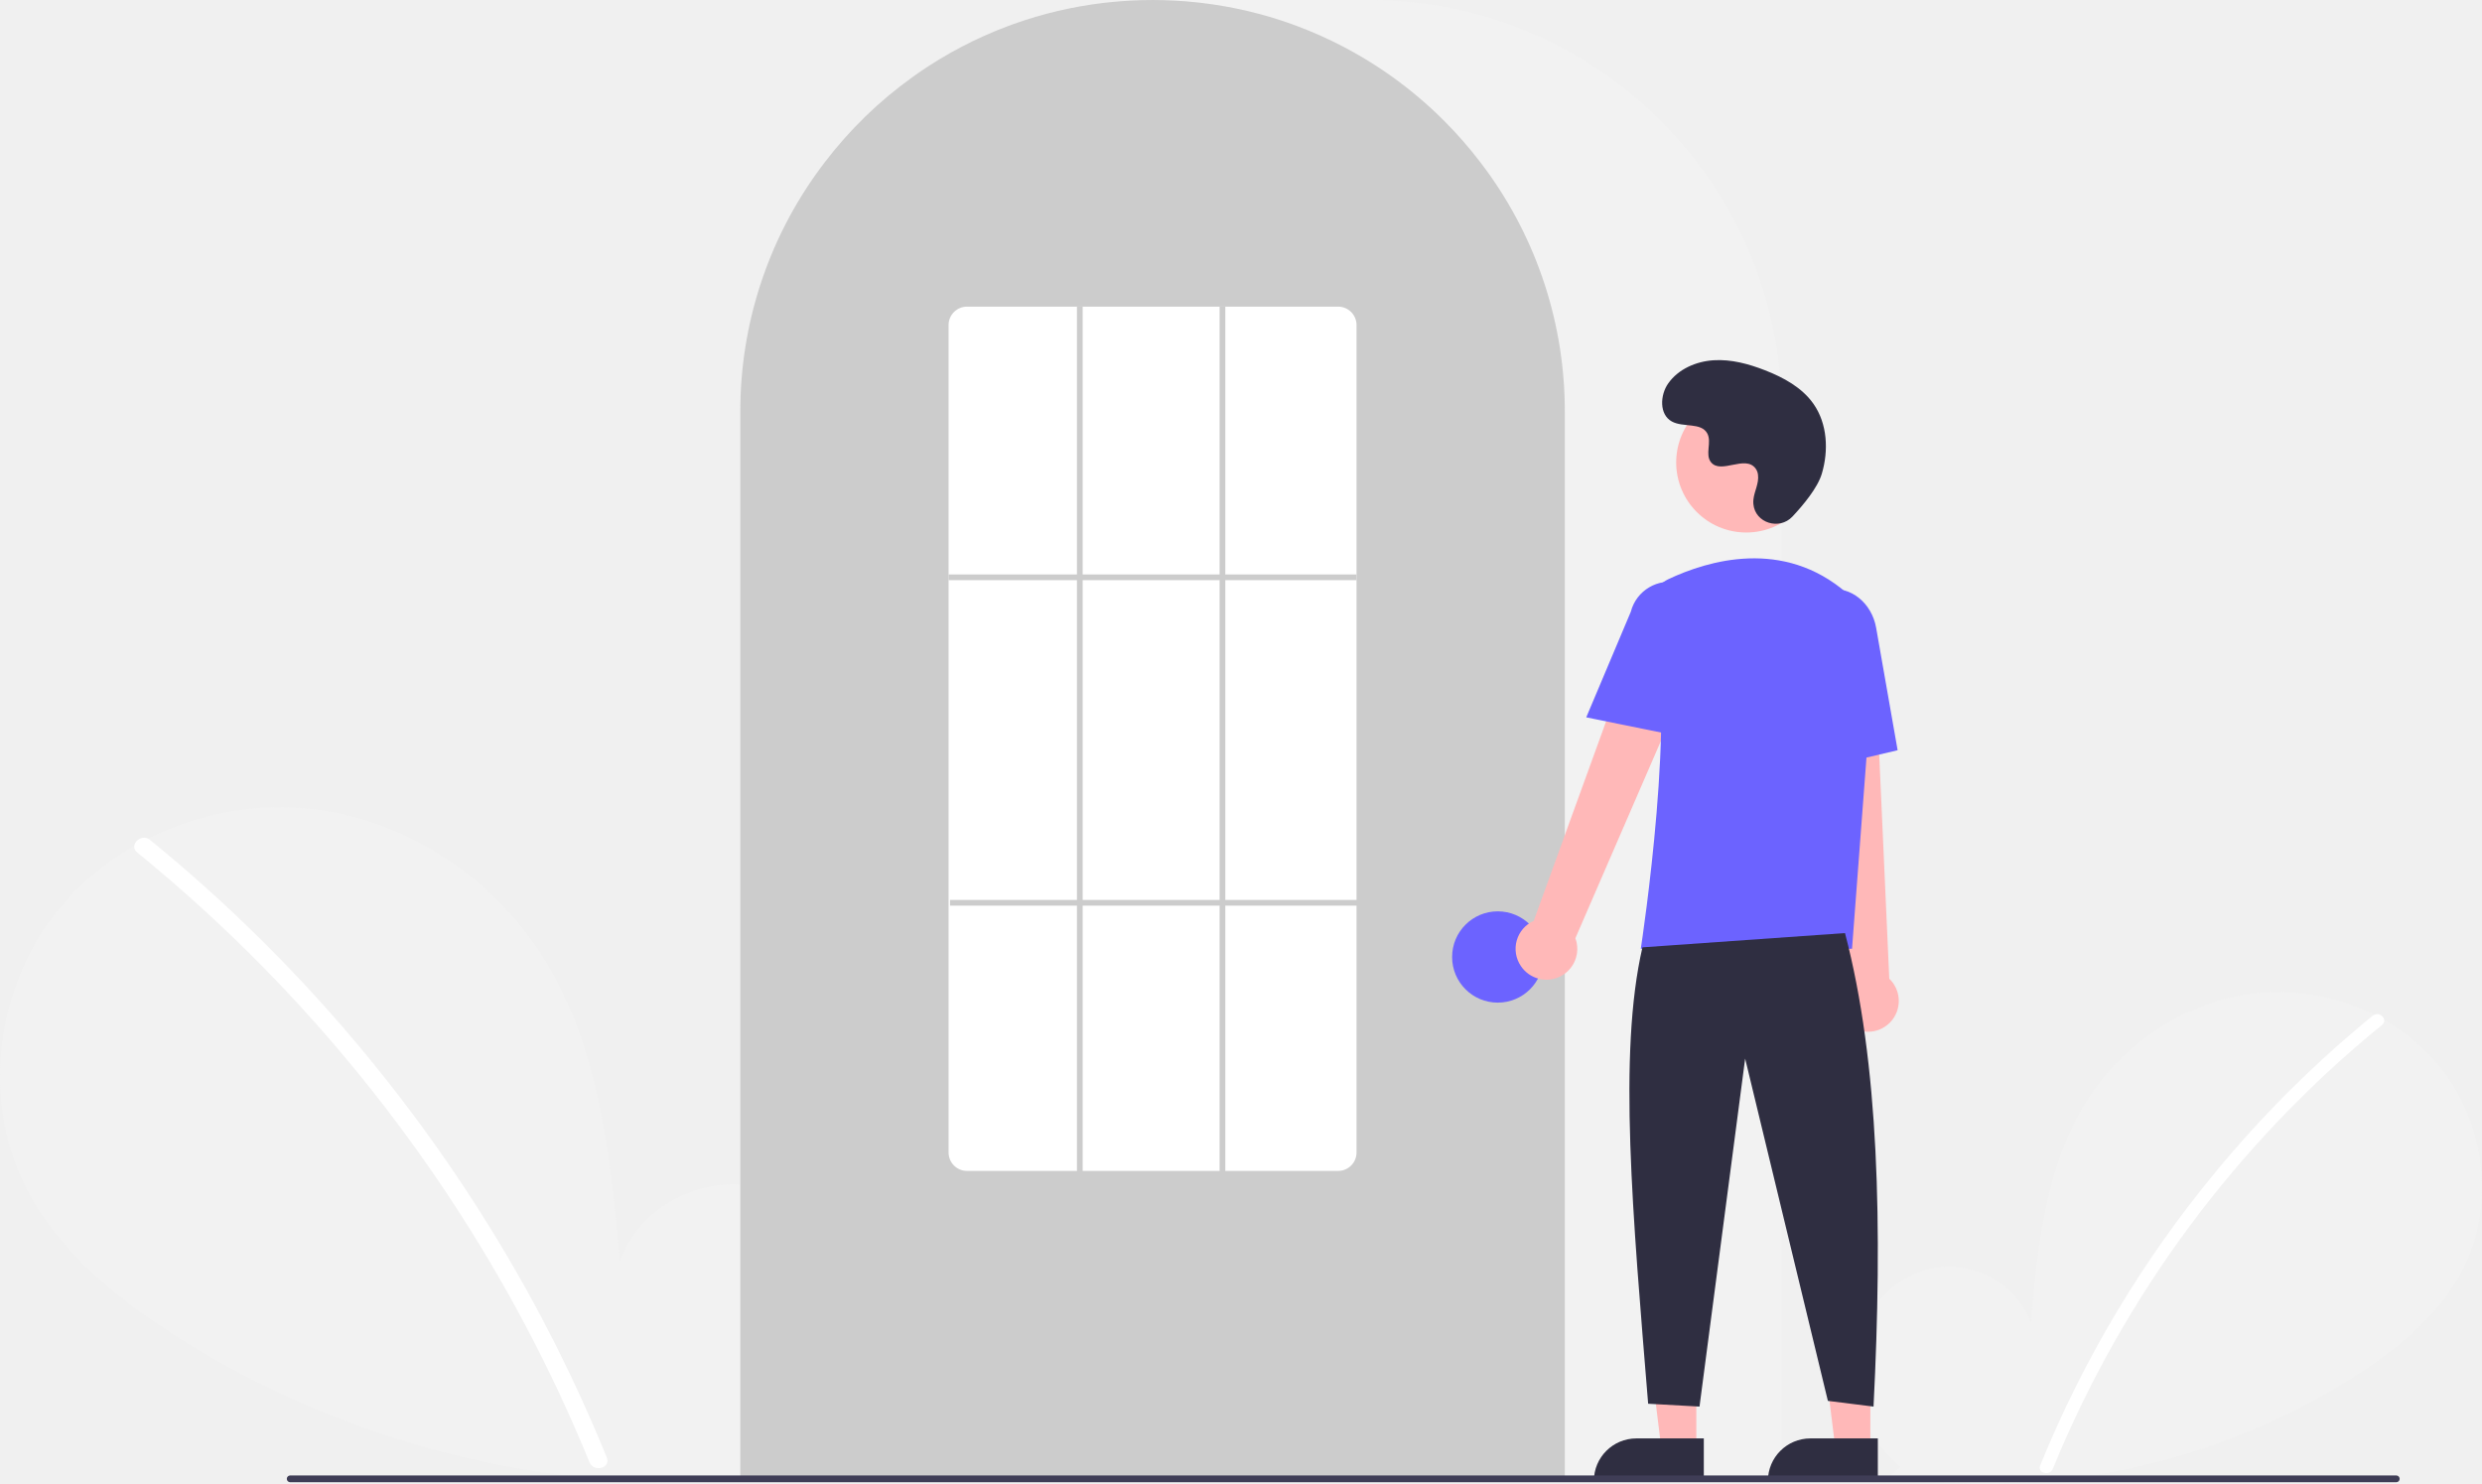
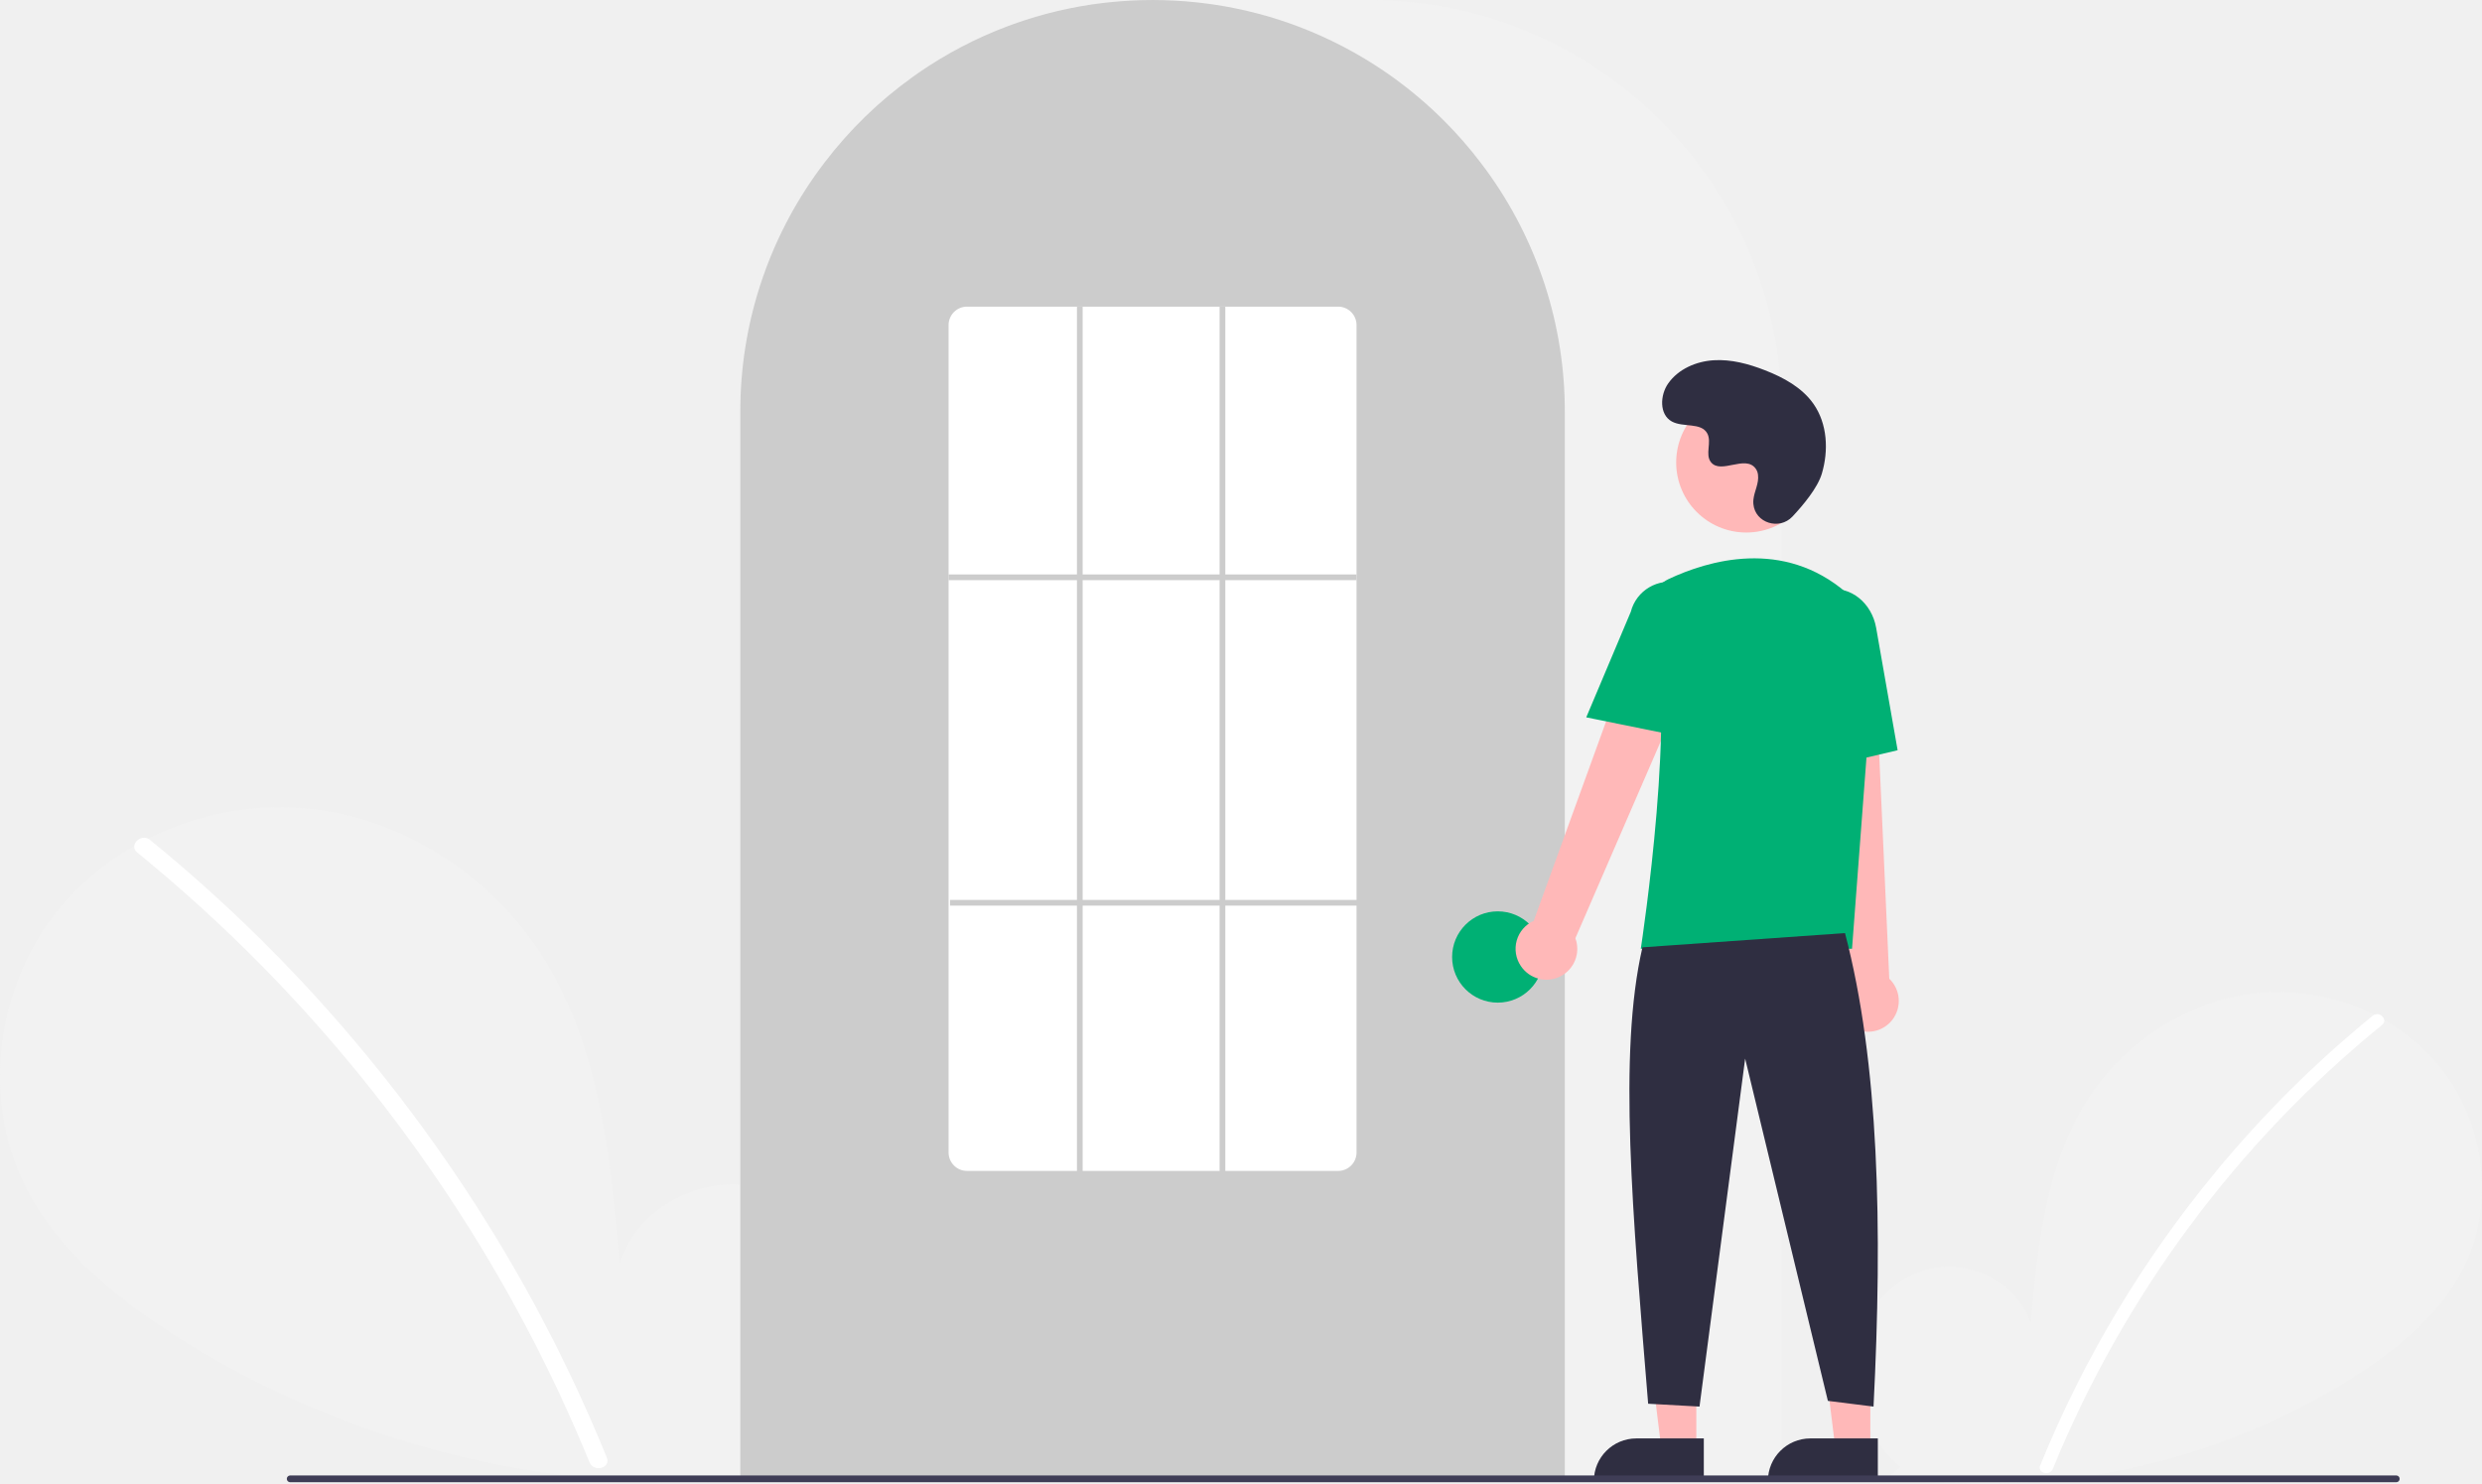
<svg xmlns="http://www.w3.org/2000/svg" width="870" height="520.139" viewBox="0 0 870 520.139" role="img" artist="Katerina Limpitsouni" source="https://undraw.co/">
-   <path d="M831.092,704.187c-11.138-9.412-17.904-24.28-16.13-38.754s12.764-27.78,27.018-30.854,30.504,5.435,34.834,19.359c2.383-26.846,5.129-54.818,19.402-77.68,12.924-20.701,35.309-35.514,59.569-38.164s49.803,7.359,64.933,26.507,18.835,46.985,8.238,68.969c-7.806,16.195-22.188,28.247-37.257,38.052a240.452,240.452,0,0,1-164.454,35.977Z" transform="translate(-165 -189.9307)" fill="#f2f2f2" data-darkreader-inline-fill="" style="--darkreader-inline-fill: #1f2223;" />
-   <path d="M996.728,546.01a393.414,393.414,0,0,0-54.826,54.442,394.561,394.561,0,0,0-61.752,103.194c-1.112,2.725,3.313,3.911,4.412,1.216A392.342,392.342,0,0,1,999.963,549.245c2.284-1.86-.97-5.08-3.236-3.236Z" transform="translate(-165 -189.9307)" fill="#fff" data-darkreader-inline-fill="" style="--darkreader-inline-fill: #181a1b;" />
-   <path d="M445.067,701.63c15.299-12.927,24.591-33.348,22.154-53.228s-17.531-38.156-37.11-42.377-41.897,7.464-47.844,26.59c-3.273-36.873-7.044-75.292-26.648-106.693-17.751-28.433-48.497-48.778-81.818-52.418s-68.404,10.107-89.185,36.407-25.869,64.535-11.315,94.729c10.722,22.243,30.475,38.797,51.172,52.264,66.03,42.965,147.939,60.884,225.877,49.415" transform="translate(-165 -189.9307)" fill="#f2f2f2" data-darkreader-inline-fill="" style="--darkreader-inline-fill: #1f2223;" />
-   <path d="M217.567,484.373a540.355,540.355,0,0,1,75.304,74.777A548.076,548.076,0,0,1,352.257,647.04a545.835,545.835,0,0,1,25.43,53.846c1.527,3.743-4.55,5.372-6.06,1.671a536.36,536.36,0,0,0-49.009-92.727A539.734,539.734,0,0,0,256.889,528.632a538.441,538.441,0,0,0-43.766-39.815c-3.138-2.555,1.332-6.978,4.444-4.444Z" transform="translate(-165 -189.9307)" fill="#fff" data-darkreader-inline-fill="" style="--darkreader-inline-fill: #181a1b;" />
-   <path d="M789.5,708.931h-365v-374.5c0-79.678,64.822-144.5,144.5-144.5h76c79.677,0,144.5,64.822,144.5,144.5Z" transform="translate(-165 -189.9307)" fill="#f2f2f2" data-darkreader-inline-fill="" style="--darkreader-inline-fill: #1f2223;" />
-   <path d="M713.5,708.931h-289v-374.5a143.382,143.382,0,0,1,27.596-84.944c.664-.905,1.326-1.798,2.009-2.681a144.466,144.466,0,0,1,30.754-29.851c.66-.48,1.322-.952,1.994-1.423a144.16,144.16,0,0,1,31.472-16.459c.661-.25,1.334-.501,2.007-.742a144.02,144.02,0,0,1,31.108-7.336c.658-.09,1.333-.16,2.008-.23a146.288,146.288,0,0,1,31.105,0c.673.07,1.349.141,2.014.231a143.995,143.995,0,0,1,31.1,7.335c.673.241,1.346.492,2.009.743a143.799,143.799,0,0,1,31.106,16.216c.672.461,1.344.933,2.006,1.405a145.987,145.987,0,0,1,18.384,15.564,144.305,144.305,0,0,1,12.724,14.551c.681.88,1.343,1.773,2.005,2.677A143.382,143.382,0,0,1,713.5,334.431Z" transform="translate(-165 -189.9307)" fill="#ccc" data-darkreader-inline-fill="" style="--darkreader-inline-fill: #35393b;" />
-   <circle cx="525" cy="335.5" r="16" fill="#6c63ff" data-darkreader-inline-fill="" style="--darkreader-inline-fill: currentColor;" />
-   <polygon points="594.599 507.783 582.339 507.783 576.506 460.495 594.601 460.496 594.599 507.783" fill="#ffb8b8" data-darkreader-inline-fill="" style="--darkreader-inline-fill: #ff9a9a;" />
-   <path d="M573.582,504.28h23.644a0,0,0,0,1,0,0v14.887a0,0,0,0,1,0,0H558.695a0,0,0,0,1,0,0v0a14.887,14.887,0,0,1,14.887-14.887Z" fill="#2f2e41" data-darkreader-inline-fill="" style="--darkreader-inline-fill: #c5c0b8;" />
-   <polygon points="655.599 507.783 643.339 507.783 637.506 460.495 655.601 460.496 655.599 507.783" fill="#ffb8b8" data-darkreader-inline-fill="" style="--darkreader-inline-fill: #ff9a9a;" />
-   <path d="M634.582,504.28h23.644a0,0,0,0,1,0,0v14.887a0,0,0,0,1,0,0H619.695a0,0,0,0,1,0,0v0a14.887,14.887,0,0,1,14.887-14.887Z" fill="#2f2e41" data-darkreader-inline-fill="" style="--darkreader-inline-fill: #c5c0b8;" />
-   <path d="M698.098,528.6a10.743,10.743,0,0,1,4.511-15.843l41.676-114.867L764.791,409.082,717.206,518.853a10.801,10.801,0,0,1-19.109,9.748Z" transform="translate(-165 -189.9307)" fill="#ffb8b8" data-darkreader-inline-fill="" style="--darkreader-inline-fill: #5e0000;" />
-   <path d="M814.336,550.184a10.743,10.743,0,0,1-2.893-16.217L798.533,412.458l23.338,1.066L827.236,533.045a10.801,10.801,0,0,1-12.9,17.139Z" transform="translate(-165 -189.9307)" fill="#ffb8b8" data-darkreader-inline-fill="" style="--darkreader-inline-fill: #5e0000;" />
-   <circle cx="612.106" cy="162.123" r="24.561" fill="#ffb8b8" data-darkreader-inline-fill="" style="--darkreader-inline-fill: #ff9a9a;" />
-   <path d="M814.18,522.549H740.133l.089-.576c.133-.861,13.197-86.439,3.562-114.436a11.813,11.813,0,0,1,6.069-14.584h0c13.772-6.485,40.208-14.471,62.52,4.909a28.234,28.234,0,0,1,9.459,23.396Z" transform="translate(-165 -189.9307)" fill="#6c63ff" data-darkreader-inline-fill="" style="--darkreader-inline-fill: currentColor;" />
-   <path d="M754.354,448.181,721.018,441.418l15.626-37.03a13.997,13.997,0,0,1,27.106,6.998Z" transform="translate(-165 -189.9307)" fill="#6c63ff" data-darkreader-inline-fill="" style="--darkreader-inline-fill: currentColor;" />
-   <path d="M797.05,460.739l-2.004-45.941c-1.52-8.636,3.424-16.8,11.027-18.135,7.605-1.33,15.032,4.66,16.558,13.36l7.533,42.928Z" transform="translate(-165 -189.9307)" fill="#6c63ff" data-darkreader-inline-fill="" style="--darkreader-inline-fill: currentColor;" />
-   <path d="M811.716,517.049c11.915,45.377,13.214,103.069,10,166l-16-2-29-120-16,122-18-1c-5.377-66.03-10.613-122.715-2-160Z" transform="translate(-165 -189.9307)" fill="#2f2e41" data-darkreader-inline-fill="" style="--darkreader-inline-fill: #262534;" />
-   <path d="M793.289,371.035c-4.582,4.881-13.091,2.261-13.688-4.407a8.055,8.055,0,0,1,.01-1.556c.308-2.954,2.015-5.635,1.606-8.754a4.59,4.59,0,0,0-.84-2.149c-3.651-4.889-12.222,2.187-15.668-2.239-2.113-2.714.371-6.987-1.251-10.021-2.14-4.004-8.479-2.029-12.454-4.221-4.423-2.439-4.158-9.225-1.247-13.353,3.551-5.034,9.776-7.72,15.923-8.107s12.253,1.275,17.992,3.511c6.521,2.541,12.988,6.054,17.001,11.788,4.88,6.973,5.35,16.348,2.909,24.502C802.098,360.99,797.031,367.049,793.289,371.035Z" transform="translate(-165 -189.9307)" fill="#2f2e41" data-darkreader-inline-fill="" style="--darkreader-inline-fill: #c5c0b8;" />
-   <path d="M1004.982,709.574h-738.294a1.191,1.191,0,0,1,0-2.381h738.294a1.191,1.191,0,0,1,0,2.381Z" transform="translate(-165 -189.9307)" fill="#3f3d56" data-darkreader-inline-fill="" style="--darkreader-inline-fill: #323145;" />
-   <path d="M634,600.431H504a6.465,6.465,0,0,1-6.5-6.415V303.846a6.465,6.465,0,0,1,6.5-6.415H634a6.465,6.465,0,0,1,6.5,6.415V594.015A6.465,6.465,0,0,1,634,600.431Z" transform="translate(-165 -189.9307)" fill="#fff" data-darkreader-inline-fill="" style="--darkreader-inline-fill: #181a1b;" />
-   <rect x="332.5" y="201.39" width="143" height="2" fill="#ccc" data-darkreader-inline-fill="" style="--darkreader-inline-fill: #35393b;" />
-   <rect x="333" y="315.5" width="143" height="2" fill="#ccc" data-darkreader-inline-fill="" style="--darkreader-inline-fill: #35393b;" />
-   <rect x="377.5" y="107.5" width="2" height="304" fill="#ccc" data-darkreader-inline-fill="" style="--darkreader-inline-fill: #35393b;" />
-   <rect x="427.5" y="107.5" width="2" height="304" fill="#ccc" data-darkreader-inline-fill="" style="--darkreader-inline-fill: #35393b;" />
+   <path d="M831.092,704.187c-11.138-9.412-17.904-24.28-16.13-38.754s12.764-27.78,27.018-30.854,30.504,5.435,34.834,19.359c2.383-26.846,5.129-54.818,19.402-77.68,12.924-20.701,35.309-35.514,59.569-38.164s49.803,7.359,64.933,26.507,18.835,46.985,8.238,68.969c-7.806,16.195-22.188,28.247-37.257,38.052a240.452,240.452,0,0,1-164.454,35.977Z" transform="translate(-165 -189.9307)" fill="#f2f2f2" />
+   <path d="M996.728,546.01a393.414,393.414,0,0,0-54.826,54.442,394.561,394.561,0,0,0-61.752,103.194c-1.112,2.725,3.313,3.911,4.412,1.216A392.342,392.342,0,0,1,999.963,549.245c2.284-1.86-.97-5.08-3.236-3.236Z" transform="translate(-165 -189.9307)" fill="#fff" />
+   <path d="M445.067,701.63c15.299-12.927,24.591-33.348,22.154-53.228s-17.531-38.156-37.11-42.377-41.897,7.464-47.844,26.59c-3.273-36.873-7.044-75.292-26.648-106.693-17.751-28.433-48.497-48.778-81.818-52.418s-68.404,10.107-89.185,36.407-25.869,64.535-11.315,94.729c10.722,22.243,30.475,38.797,51.172,52.264,66.03,42.965,147.939,60.884,225.877,49.415" transform="translate(-165 -189.9307)" fill="#f2f2f2" />
+   <path d="M217.567,484.373a540.355,540.355,0,0,1,75.304,74.777A548.076,548.076,0,0,1,352.257,647.04a545.835,545.835,0,0,1,25.43,53.846c1.527,3.743-4.55,5.372-6.06,1.671a536.36,536.36,0,0,0-49.009-92.727A539.734,539.734,0,0,0,256.889,528.632a538.441,538.441,0,0,0-43.766-39.815c-3.138-2.555,1.332-6.978,4.444-4.444Z" transform="translate(-165 -189.9307)" fill="#fff" />
+   <path d="M789.5,708.931h-365v-374.5c0-79.678,64.822-144.5,144.5-144.5h76c79.677,0,144.5,64.822,144.5,144.5Z" transform="translate(-165 -189.9307)" fill="#f2f2f2" />
+   <path d="M713.5,708.931h-289v-374.5a143.382,143.382,0,0,1,27.596-84.944c.664-.905,1.326-1.798,2.009-2.681a144.466,144.466,0,0,1,30.754-29.851c.66-.48,1.322-.952,1.994-1.423a144.16,144.16,0,0,1,31.472-16.459c.661-.25,1.334-.501,2.007-.742a144.02,144.02,0,0,1,31.108-7.336c.658-.09,1.333-.16,2.008-.23a146.288,146.288,0,0,1,31.105,0c.673.07,1.349.141,2.014.231a143.995,143.995,0,0,1,31.1,7.335c.673.241,1.346.492,2.009.743a143.799,143.799,0,0,1,31.106,16.216c.672.461,1.344.933,2.006,1.405a145.987,145.987,0,0,1,18.384,15.564,144.305,144.305,0,0,1,12.724,14.551c.681.88,1.343,1.773,2.005,2.677A143.382,143.382,0,0,1,713.5,334.431Z" transform="translate(-165 -189.9307)" fill="#ccc" />
+   <circle cx="525" cy="335.5" r="16" fill="#00B074" />
+   <polygon points="594.599 507.783 582.339 507.783 576.506 460.495 594.601 460.496 594.599 507.783" fill="#ffb8b8" />
+   <path d="M573.582,504.28h23.644a0,0,0,0,1,0,0v14.887a0,0,0,0,1,0,0H558.695a0,0,0,0,1,0,0v0a14.887,14.887,0,0,1,14.887-14.887Z" fill="#2f2e41" />
+   <polygon points="655.599 507.783 643.339 507.783 637.506 460.495 655.601 460.496 655.599 507.783" fill="#ffb8b8" />
+   <path d="M634.582,504.28h23.644a0,0,0,0,1,0,0v14.887a0,0,0,0,1,0,0H619.695a0,0,0,0,1,0,0v0a14.887,14.887,0,0,1,14.887-14.887Z" fill="#2f2e41" />
+   <path d="M698.098,528.6a10.743,10.743,0,0,1,4.511-15.843l41.676-114.867L764.791,409.082,717.206,518.853a10.801,10.801,0,0,1-19.109,9.748Z" transform="translate(-165 -189.9307)" fill="#ffb8b8" />
+   <path d="M814.336,550.184a10.743,10.743,0,0,1-2.893-16.217L798.533,412.458l23.338,1.066L827.236,533.045a10.801,10.801,0,0,1-12.9,17.139Z" transform="translate(-165 -189.9307)" fill="#ffb8b8" />
+   <circle cx="612.106" cy="162.123" r="24.561" fill="#ffb8b8" />
+   <path d="M814.18,522.549H740.133l.089-.576c.133-.861,13.197-86.439,3.562-114.436a11.813,11.813,0,0,1,6.069-14.584h0c13.772-6.485,40.208-14.471,62.52,4.909a28.234,28.234,0,0,1,9.459,23.396Z" transform="translate(-165 -189.9307)" fill="#00B074" />
+   <path d="M754.354,448.181,721.018,441.418l15.626-37.03a13.997,13.997,0,0,1,27.106,6.998Z" transform="translate(-165 -189.9307)" fill="#00B074" />
+   <path d="M797.05,460.739l-2.004-45.941c-1.52-8.636,3.424-16.8,11.027-18.135,7.605-1.33,15.032,4.66,16.558,13.36l7.533,42.928Z" transform="translate(-165 -189.9307)" fill="#00B074" />
+   <path d="M811.716,517.049c11.915,45.377,13.214,103.069,10,166l-16-2-29-120-16,122-18-1c-5.377-66.03-10.613-122.715-2-160Z" transform="translate(-165 -189.9307)" fill="#2f2e41" />
+   <path d="M793.289,371.035c-4.582,4.881-13.091,2.261-13.688-4.407a8.055,8.055,0,0,1,.01-1.556c.308-2.954,2.015-5.635,1.606-8.754a4.59,4.59,0,0,0-.84-2.149c-3.651-4.889-12.222,2.187-15.668-2.239-2.113-2.714.371-6.987-1.251-10.021-2.14-4.004-8.479-2.029-12.454-4.221-4.423-2.439-4.158-9.225-1.247-13.353,3.551-5.034,9.776-7.72,15.923-8.107s12.253,1.275,17.992,3.511c6.521,2.541,12.988,6.054,17.001,11.788,4.88,6.973,5.35,16.348,2.909,24.502C802.098,360.99,797.031,367.049,793.289,371.035Z" transform="translate(-165 -189.9307)" fill="#2f2e41" />
+   <path d="M1004.982,709.574h-738.294a1.191,1.191,0,0,1,0-2.381h738.294a1.191,1.191,0,0,1,0,2.381Z" transform="translate(-165 -189.9307)" fill="#3f3d56" />
+   <path d="M634,600.431H504a6.465,6.465,0,0,1-6.5-6.415V303.846a6.465,6.465,0,0,1,6.5-6.415H634a6.465,6.465,0,0,1,6.5,6.415V594.015A6.465,6.465,0,0,1,634,600.431Z" transform="translate(-165 -189.9307)" fill="#fff" />
+   <rect x="332.5" y="201.39" width="143" height="2" fill="#ccc" />
+   <rect x="333" y="315.5" width="143" height="2" fill="#ccc" />
+   <rect x="377.5" y="107.5" width="2" height="304" fill="#ccc" />
+   <rect x="427.5" y="107.5" width="2" height="304" fill="#ccc" />
</svg>
